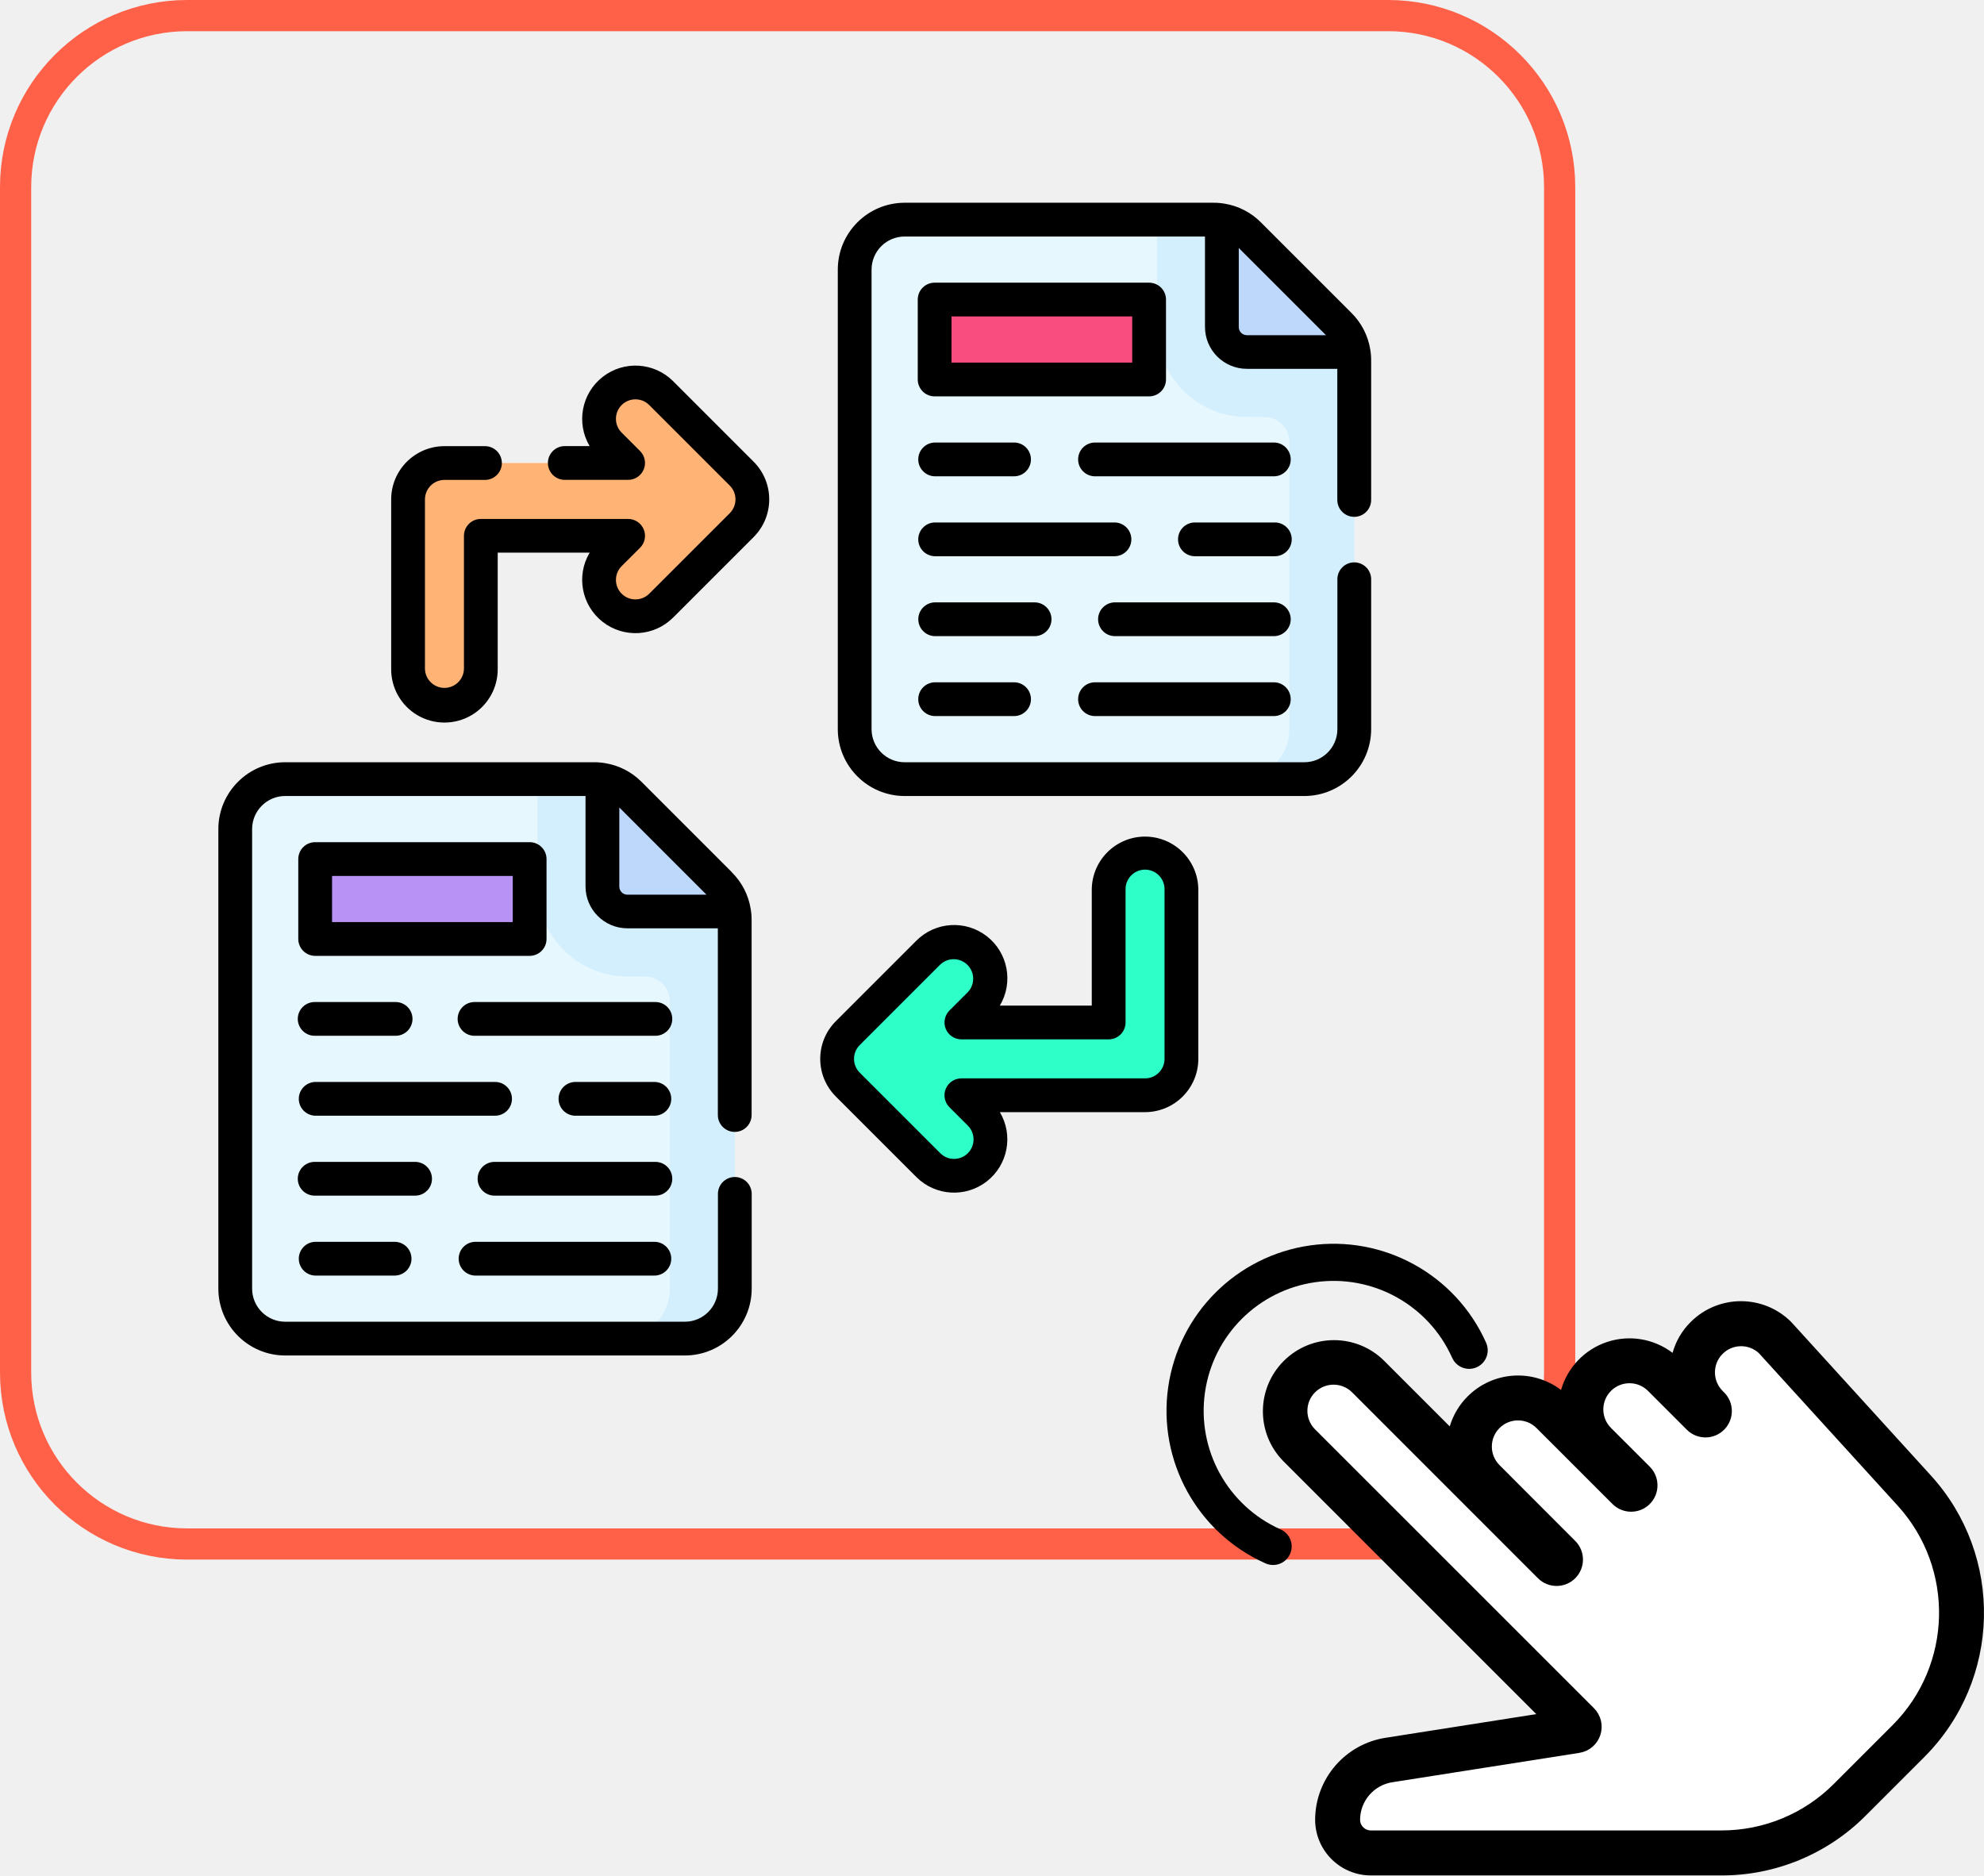
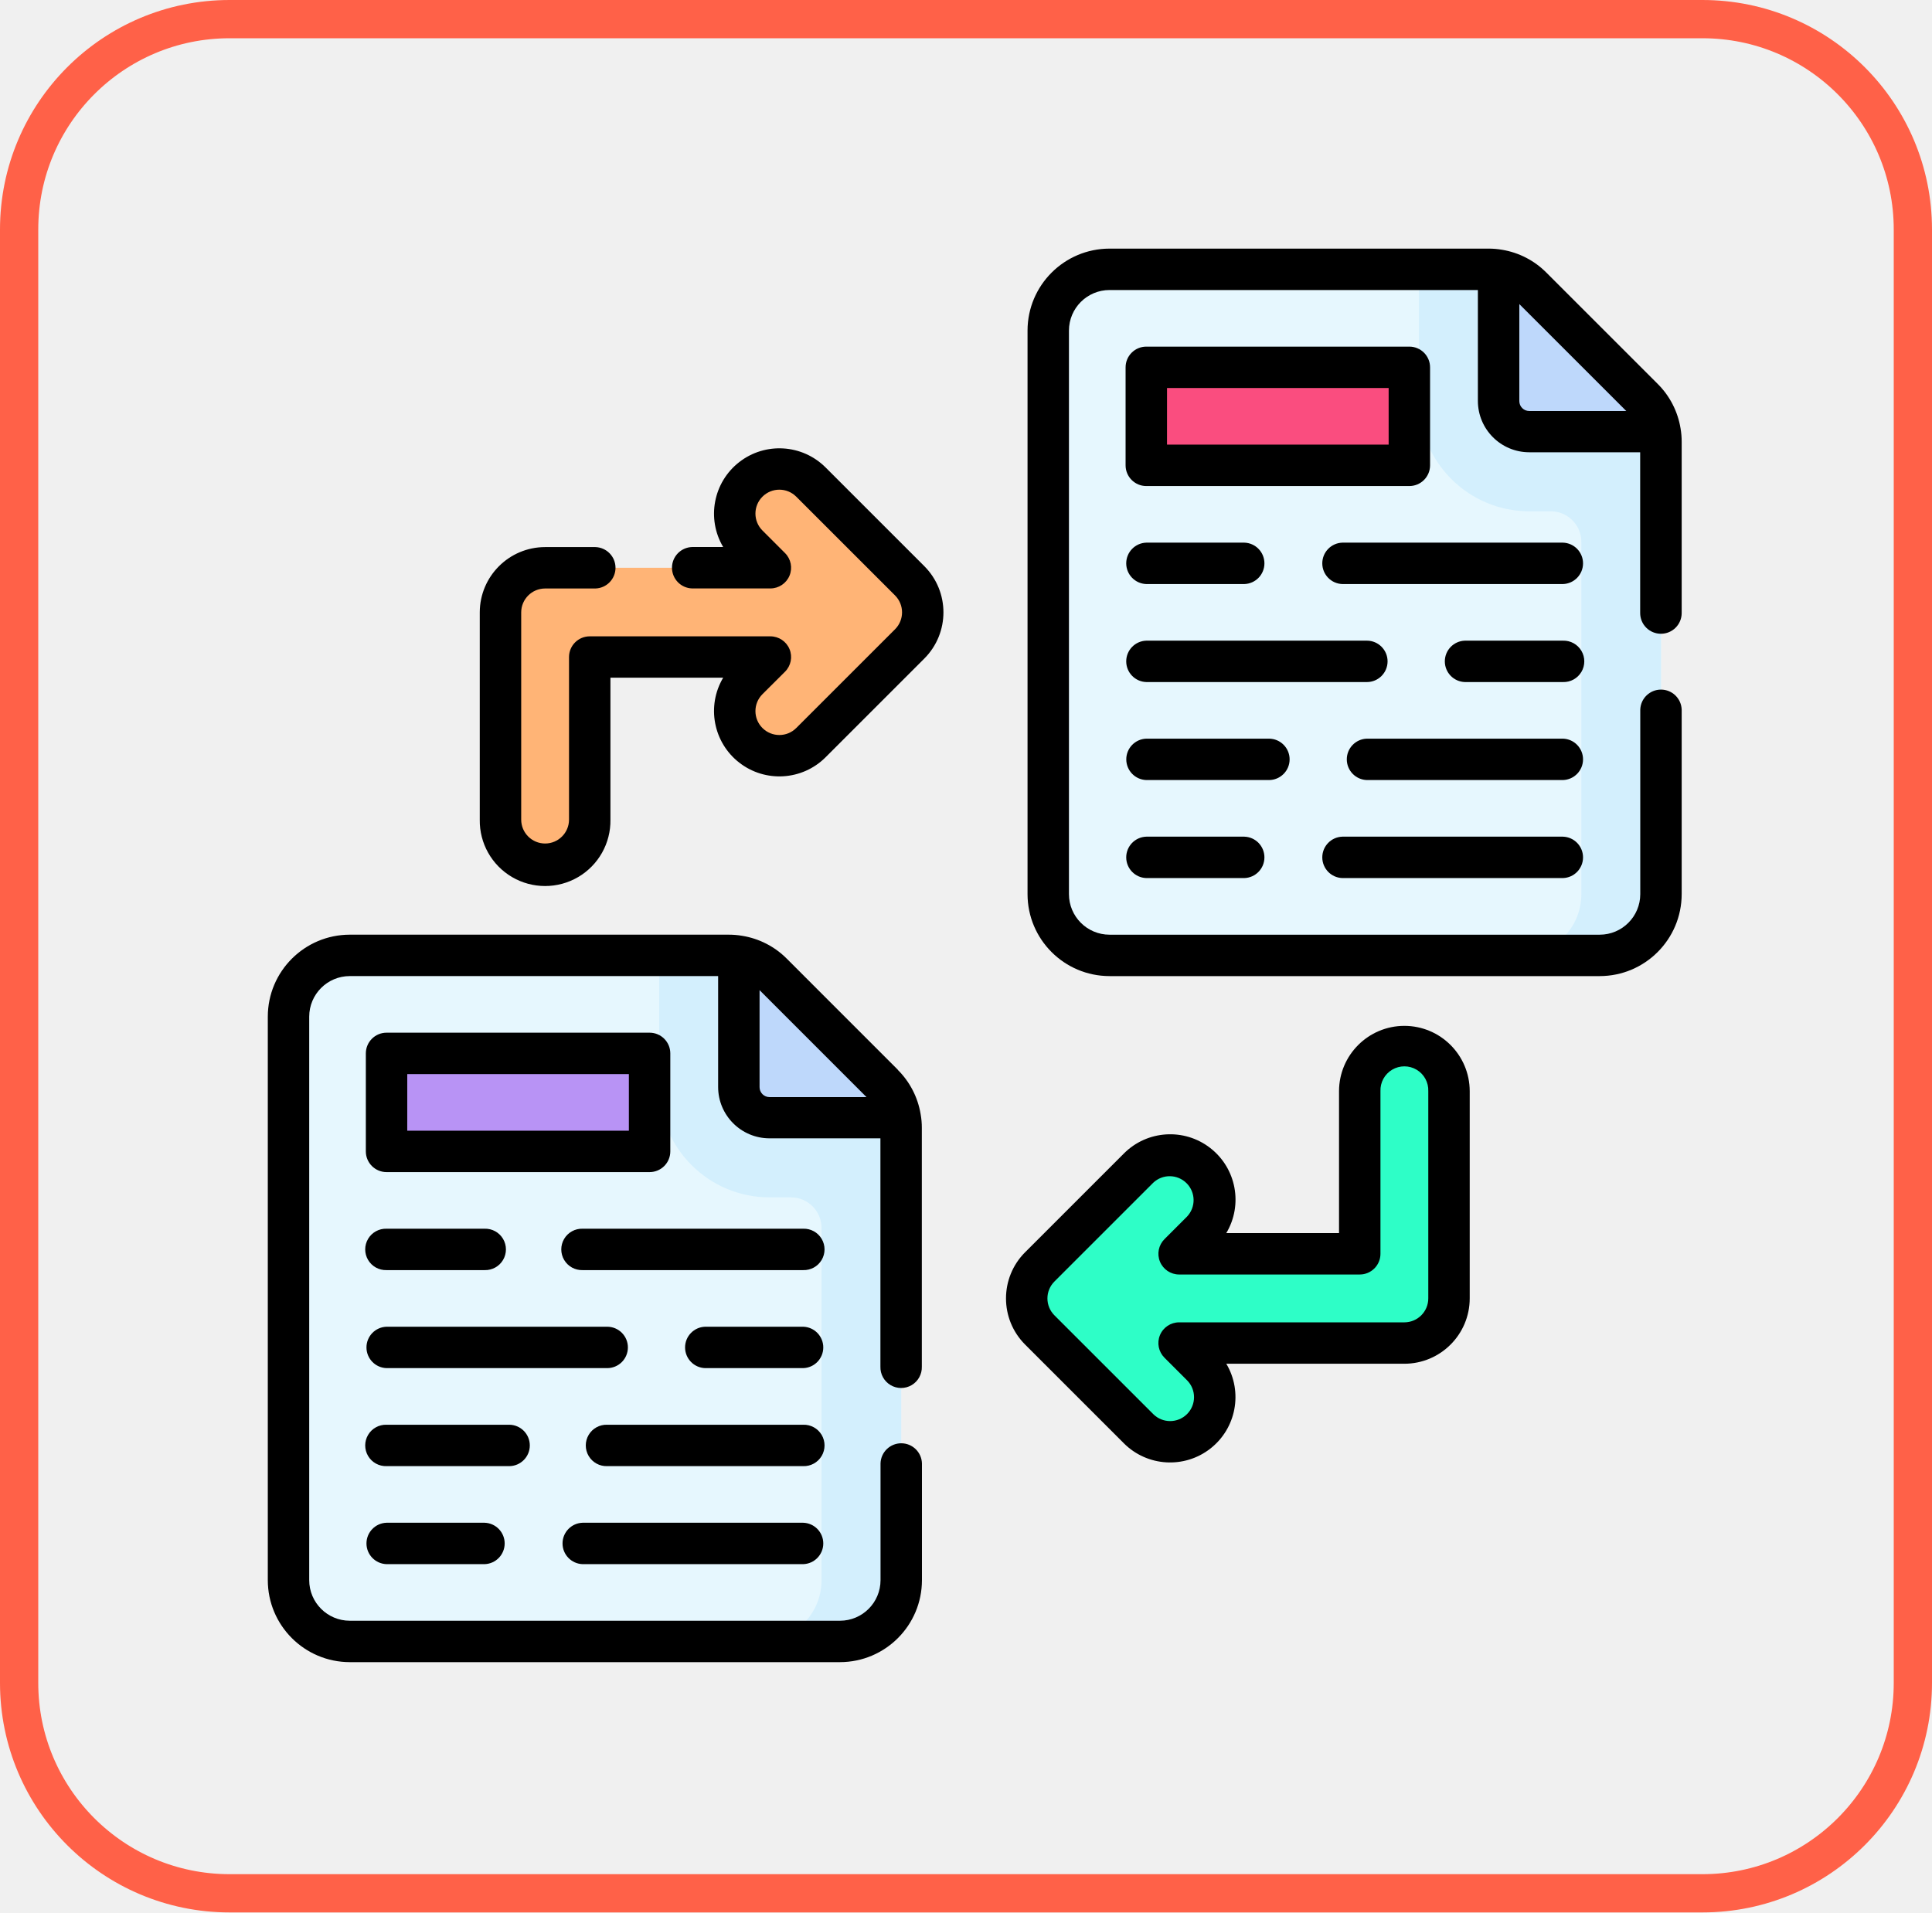
- <svg xmlns="http://www.w3.org/2000/svg" width="127.208" height="120.251" viewBox="0 0 127.208 120.251">
-   <defs>
-     <clipPath id="clip-path">
-       <rect id="Rectángulo_356241" data-name="Rectángulo 356241" width="52.417" height="40.504" fill="none" />
-     </clipPath>
-   </defs>
-   <g id="Grupo_1070071" data-name="Grupo 1070071" transform="translate(-1170 -2552)">
-     <g id="transferencia-de-archivos" transform="translate(1184 2565)">
-       <g id="Grupo_107187" data-name="Grupo 107187" transform="translate(1.083 36.957)">
-         <g id="Grupo_107183" data-name="Grupo 107183" transform="translate(0 0)">
-           <path id="Trazado_163120" data-name="Trazado 163120" d="M39.53,265.013v23.658a3.2,3.2,0,0,1-3.2,3.2H10.7a3.2,3.2,0,0,1-3.2-3.2V259.2a3.2,3.2,0,0,1,3.2-3.2H30.516a3.019,3.019,0,0,1,.525.045,3.188,3.188,0,0,1,1.739.894l5.81,5.81a3.188,3.188,0,0,1,.894,1.739,3.031,3.031,0,0,1,.045.525Z" transform="translate(-7.499 -256)" fill="#e6f7fe" />
+ <svg xmlns="http://www.w3.org/2000/svg" width="101" height="100" viewBox="0 0 101 100">
+   <g id="Grupo_1070054" data-name="Grupo 1070054" transform="translate(-1170 -2552)">
+     <g id="Grupo_1070053" data-name="Grupo 1070053">
+       <g id="Grupo_1043979" data-name="Grupo 1043979" transform="translate(14 -624)">
+         <g id="transferencia-de-archivos" transform="translate(1170 3189)">
+           <g id="Grupo_107187" data-name="Grupo 107187" transform="translate(1.083 36.957)">
+             <g id="Grupo_107183" data-name="Grupo 107183" transform="translate(0 0)">
+               <path id="Trazado_163120" data-name="Trazado 163120" d="M39.53,265.013v23.658a3.2,3.2,0,0,1-3.2,3.2H10.7a3.2,3.2,0,0,1-3.2-3.2V259.2a3.2,3.2,0,0,1,3.2-3.2H30.516a3.019,3.019,0,0,1,.525.045,3.188,3.188,0,0,1,1.739.894l5.81,5.81a3.188,3.188,0,0,1,.894,1.739,3.031,3.031,0,0,1,.045.525Z" transform="translate(-7.499 -256)" fill="#e6f7fe" />
+             </g>
+             <g id="Grupo_107184" data-name="Grupo 107184" transform="translate(19.379)">
+               <path id="Trazado_163121" data-name="Trazado 163121" d="M154.341,264.488a3.189,3.189,0,0,0-.894-1.739l-5.81-5.81a3.187,3.187,0,0,0-1.739-.894,3.018,3.018,0,0,0-.525-.045h-3.639v6.887a5.766,5.766,0,0,0,5.766,5.766h1.121a1.6,1.6,0,0,1,1.6,1.6v18.418a3.2,3.2,0,0,1-3.2,3.2h4.164a3.2,3.2,0,0,0,3.2-3.2V265.013A3.03,3.03,0,0,0,154.341,264.488Z" transform="translate(-141.734 -256)" fill="#d3effd" />
+             </g>
+             <g id="Grupo_107185" data-name="Grupo 107185" transform="translate(23.542 0.045)">
+               <path id="Trazado_163122" data-name="Trazado 163122" d="M179.02,264.754h-6.842a1.6,1.6,0,0,1-1.6-1.6v-6.842a3.188,3.188,0,0,1,1.739.894l5.81,5.81A3.187,3.187,0,0,1,179.02,264.754Z" transform="translate(-170.577 -256.311)" fill="#bed8fb" />
+             </g>
+             <g id="Grupo_107186" data-name="Grupo 107186" transform="translate(5.125 5.125)">
+               <path id="Trazado_163123" data-name="Trazado 163123" d="M43,291.5H56.751v5.125H43Z" transform="translate(-43 -291.5)" fill="#b893f5" />
+             </g>
+           </g>
+           <g id="Grupo_107192" data-name="Grupo 107192" transform="translate(40.801 1.083)">
+             <g id="Grupo_107188" data-name="Grupo 107188">
+               <path id="Trazado_163124" data-name="Trazado 163124" d="M314.655,16.513V40.171a3.2,3.2,0,0,1-3.2,3.2H285.827a3.2,3.2,0,0,1-3.2-3.2V10.7a3.2,3.2,0,0,1,3.2-3.2h19.814a3.019,3.019,0,0,1,.525.045,3.188,3.188,0,0,1,1.739.894l5.81,5.81a3.188,3.188,0,0,1,.894,1.739,3.018,3.018,0,0,1,.045.525Z" transform="translate(-282.624 -7.5)" fill="#e6f7fe" />
+             </g>
+             <g id="Grupo_107189" data-name="Grupo 107189" transform="translate(19.379 0)">
+               <path id="Trazado_163125" data-name="Trazado 163125" d="M429.466,15.988a3.189,3.189,0,0,0-.894-1.739l-5.81-5.81a3.188,3.188,0,0,0-1.739-.894A3.017,3.017,0,0,0,420.5,7.5h-3.639v6.887a5.766,5.766,0,0,0,5.766,5.766h1.121a1.6,1.6,0,0,1,1.6,1.6V40.171a3.2,3.2,0,0,1-3.2,3.2h4.164a3.2,3.2,0,0,0,3.2-3.2V16.513a3.033,3.033,0,0,0-.045-.525Z" transform="translate(-416.859 -7.5)" fill="#d3effd" />
+             </g>
+             <g id="Grupo_107190" data-name="Grupo 107190" transform="translate(23.542 0.045)">
+               <path id="Trazado_163126" data-name="Trazado 163126" d="M454.145,16.254H447.3a1.6,1.6,0,0,1-1.6-1.6V7.811a3.188,3.188,0,0,1,1.739.894l5.81,5.81A3.187,3.187,0,0,1,454.145,16.254Z" transform="translate(-445.702 -7.811)" fill="#bed8fb" />
+             </g>
+             <g id="Grupo_107191" data-name="Grupo 107191" transform="translate(5.125 5.125)">
+               <path id="Trazado_163127" data-name="Trazado 163127" d="M318.125,43h13.751v5.125H318.125Z" transform="translate(-318.125 -43)" fill="#fa4d7f" />
+             </g>
+           </g>
+           <g id="Grupo_107193" data-name="Grupo 107193" transform="translate(12.164 11.523)">
+             <path id="Trazado_163128" data-name="Trazado 163128" d="M105.652,85.664,100.488,80.5a2.333,2.333,0,0,0-3.3,3.3l1.181,1.181H86.592a2.333,2.333,0,0,0-2.333,2.333V98.15a2.333,2.333,0,0,0,4.667,0v-8.5h9.443l-1.181,1.181a2.333,2.333,0,0,0,3.3,3.3l5.164-5.164A2.333,2.333,0,0,0,105.652,85.664Z" transform="translate(-84.259 -79.816)" fill="#ffb476" />
+           </g>
+           <g id="Grupo_107194" data-name="Grupo 107194" transform="translate(39.674 41.724)">
+             <path id="Trazado_163129" data-name="Trazado 163129" d="M275.5,303.843l5.164,5.164a2.333,2.333,0,0,0,3.3-3.3l-1.181-1.181h11.777a2.333,2.333,0,0,0,2.333-2.333V291.356a2.333,2.333,0,1,0-4.667,0v8.5h-9.443l1.181-1.181a2.333,2.333,0,1,0-3.3-3.3l-5.164,5.164A2.333,2.333,0,0,0,275.5,303.843Z" transform="translate(-274.82 -289.023)" fill="#2efec7" />
+           </g>
+           <g id="Grupo_107195" data-name="Grupo 107195" transform="translate(0 0)">
+             <path id="Trazado_163130" data-name="Trazado 163130" d="M32.94,255.566l-5.81-5.812a4.243,4.243,0,0,0-2.318-1.193,4.145,4.145,0,0,0-.712-.061H4.286A4.291,4.291,0,0,0,0,252.786v29.467a4.291,4.291,0,0,0,4.286,4.286H29.911a4.291,4.291,0,0,0,4.286-4.286v-6.108a1.083,1.083,0,0,0-2.165,0v6.108a2.123,2.123,0,0,1-2.121,2.121H4.286a2.123,2.123,0,0,1-2.121-2.121V252.786a2.123,2.123,0,0,1,2.121-2.121H23.542v5.8a2.687,2.687,0,0,0,2.684,2.684h5.8v11.939a1.083,1.083,0,1,0,2.165,0V258.6a3.942,3.942,0,0,0-.062-.711,4.234,4.234,0,0,0-1.195-2.32Zm-7.232.9V251.4l5.591,5.593H26.227A.519.519,0,0,1,25.708,256.469Z" transform="translate(0 -212.626)" />
+             <path id="Trazado_163131" data-name="Trazado 163131" d="M36.583,291.29H50.334a1.083,1.083,0,0,0,1.083-1.083v-5.125A1.083,1.083,0,0,0,50.334,284H36.583a1.083,1.083,0,0,0-1.083,1.083v5.125A1.083,1.083,0,0,0,36.583,291.29Zm1.083-5.125H49.251v2.959H37.665Z" transform="translate(-30.375 -243.001)" />
+             <path id="Trazado_163132" data-name="Trazado 163132" d="M119.114,355H107.583a1.083,1.083,0,1,0,0,2.165h11.531a1.083,1.083,0,1,0,0-2.165Z" transform="translate(-91.125 -303.751)" />
+             <path id="Trazado_163133" data-name="Trazado 163133" d="M36.583,357.165h5.125a1.083,1.083,0,1,0,0-2.165H36.583a1.083,1.083,0,1,0,0,2.165Z" transform="translate(-30.375 -303.751)" />
+             <path id="Trazado_163134" data-name="Trazado 163134" d="M157.083,390.5h-5.125a1.083,1.083,0,0,0,0,2.165h5.125a1.083,1.083,0,0,0,0-2.165Z" transform="translate(-129.094 -334.126)" />
+             <path id="Trazado_163135" data-name="Trazado 163135" d="M49.2,391.583a1.083,1.083,0,0,0-1.083-1.083H36.583a1.083,1.083,0,0,0,0,2.165H48.114A1.083,1.083,0,0,0,49.2,391.583Z" transform="translate(-30.375 -334.126)" />
+             <path id="Trazado_163136" data-name="Trazado 163136" d="M126.708,426h-10.25a1.083,1.083,0,1,0,0,2.165h10.25a1.083,1.083,0,1,0,0-2.165Z" transform="translate(-98.719 -364.501)" />
+             <path id="Trazado_163137" data-name="Trazado 163137" d="M44.072,427.083A1.083,1.083,0,0,0,42.989,426H36.583a1.083,1.083,0,1,0,0,2.165h6.406A1.083,1.083,0,0,0,44.072,427.083Z" transform="translate(-30.375 -364.501)" />
+             <path id="Trazado_163138" data-name="Trazado 163138" d="M107.583,463.665h11.531a1.083,1.083,0,0,0,0-2.165H107.583a1.083,1.083,0,0,0,0,2.165Z" transform="translate(-91.125 -394.876)" />
+             <path id="Trazado_163139" data-name="Trazado 163139" d="M36.583,461.5a1.083,1.083,0,0,0,0,2.165h5.125a1.083,1.083,0,0,0,0-2.165Z" transform="translate(-30.375 -394.876)" />
+             <path id="Trazado_163140" data-name="Trazado 163140" d="M308.235,20.139a1.083,1.083,0,0,0,1.083-1.083V10.1a4.053,4.053,0,0,0-.059-.7,4.245,4.245,0,0,0-1.2-2.331l-5.811-5.811A4.233,4.233,0,0,0,299.934.061,4.127,4.127,0,0,0,299.221,0H279.407a4.291,4.291,0,0,0-4.286,4.286V33.754a4.291,4.291,0,0,0,4.286,4.286h25.625a4.291,4.291,0,0,0,4.286-4.286V24.109a1.083,1.083,0,0,0-2.165,0v9.645a2.123,2.123,0,0,1-2.121,2.121H279.407a2.123,2.123,0,0,1-2.121-2.121V4.286a2.123,2.123,0,0,1,2.121-2.121h19.257v5.8a2.687,2.687,0,0,0,2.684,2.684h5.8v8.4A1.083,1.083,0,0,0,308.235,20.139ZM300.83,7.969V2.9l5.592,5.592h-5.073a.519.519,0,0,1-.519-.519Z" transform="translate(-235.404 0)" />
+             <path id="Trazado_163141" data-name="Trazado 163141" d="M311.708,42.79h13.751a1.083,1.083,0,0,0,1.083-1.083V36.583a1.083,1.083,0,0,0-1.083-1.083H311.708a1.083,1.083,0,0,0-1.083,1.083v5.125A1.083,1.083,0,0,0,311.708,42.79Zm1.083-5.125h11.586v2.959H312.79Z" transform="translate(-265.782 -30.375)" />
+             <path id="Trazado_163142" data-name="Trazado 163142" d="M394.239,106.5H382.708a1.083,1.083,0,0,0,0,2.165h11.531a1.083,1.083,0,0,0,0-2.165Z" transform="translate(-326.532 -91.125)" />
+             <path id="Trazado_163143" data-name="Trazado 163143" d="M311.708,108.665h5.125a1.083,1.083,0,0,0,0-2.165h-5.125a1.083,1.083,0,0,0,0,2.165Z" transform="translate(-265.782 -91.125)" />
+             <path id="Trazado_163144" data-name="Trazado 163144" d="M432.208,142h-5.125a1.083,1.083,0,0,0,0,2.165h5.125a1.083,1.083,0,1,0,0-2.165Z" transform="translate(-364.501 -121.5)" />
+             <path id="Trazado_163145" data-name="Trazado 163145" d="M324.321,143.083A1.083,1.083,0,0,0,323.239,142H311.708a1.083,1.083,0,0,0,0,2.165h11.531A1.083,1.083,0,0,0,324.321,143.083Z" transform="translate(-265.782 -121.5)" />
+             <path id="Trazado_163146" data-name="Trazado 163146" d="M401.833,177.5h-10.25a1.083,1.083,0,0,0,0,2.165h10.25a1.083,1.083,0,0,0,0-2.165Z" transform="translate(-334.126 -151.876)" />
+             <path id="Trazado_163147" data-name="Trazado 163147" d="M319.2,178.583a1.083,1.083,0,0,0-1.083-1.083h-6.406a1.083,1.083,0,0,0,0,2.165h6.406A1.083,1.083,0,0,0,319.2,178.583Z" transform="translate(-265.782 -151.876)" />
+             <path id="Trazado_163148" data-name="Trazado 163148" d="M382.708,215.165h11.531a1.083,1.083,0,0,0,0-2.165H382.708a1.083,1.083,0,0,0,0,2.165Z" transform="translate(-326.532 -182.251)" />
+             <path id="Trazado_163149" data-name="Trazado 163149" d="M311.708,213a1.083,1.083,0,0,0,0,2.165h5.125a1.083,1.083,0,0,0,0-2.165Z" transform="translate(-265.782 -182.251)" />
+             <path id="Trazado_163150" data-name="Trazado 163150" d="M94.836,73.318a3.417,3.417,0,0,0-5.351,4.164H87.859a1.083,1.083,0,0,0,0,2.165h4.094a1.083,1.083,0,0,0,.766-1.848l-1.181-1.181a1.25,1.25,0,1,1,1.767-1.769l5.165,5.164a1.252,1.252,0,0,1,0,1.769l-5.165,5.164a1.25,1.25,0,1,1-1.767-1.769L92.719,84a1.083,1.083,0,0,0-.766-1.848H82.509a1.083,1.083,0,0,0-1.083,1.083v8.5a1.25,1.25,0,1,1-2.5,0V80.9a1.252,1.252,0,0,1,1.25-1.25h2.63a1.083,1.083,0,0,0,0-2.165h-2.63A3.42,3.42,0,0,0,76.76,80.9V91.734a3.416,3.416,0,1,0,6.831,0v-7.42h5.894a3.417,3.417,0,0,0,5.351,4.164L100,83.314a3.42,3.42,0,0,0,0-4.832Z" transform="translate(-65.679 -61.878)" />
+             <path id="Trazado_163151" data-name="Trazado 163151" d="M288.145,281.524a3.42,3.42,0,0,0-3.416,3.416v7.42h-5.894a3.416,3.416,0,0,0-5.351-4.164l-5.164,5.164a3.415,3.415,0,0,0,0,4.831h0l5.164,5.164a3.417,3.417,0,0,0,5.352-4.163h9.309a3.42,3.42,0,0,0,3.416-3.416V284.94A3.419,3.419,0,0,0,288.145,281.524Zm1.25,14.252a1.252,1.252,0,0,1-1.25,1.251H276.368a1.083,1.083,0,0,0-.766,1.848l1.181,1.181a1.25,1.25,0,1,1-1.768,1.768l-5.164-5.164h0a1.25,1.25,0,0,1,0-1.768l5.164-5.164a1.251,1.251,0,0,1,1.769,1.768l-1.181,1.181a1.083,1.083,0,0,0,.766,1.848h9.443a1.083,1.083,0,0,0,1.083-1.083v-8.5a1.251,1.251,0,1,1,2.5,0Z" transform="translate(-228.728 -240.882)" />
+           </g>
        </g>
-         <g id="Grupo_107184" data-name="Grupo 107184" transform="translate(19.379)">
-           <path id="Trazado_163121" data-name="Trazado 163121" d="M154.341,264.488a3.189,3.189,0,0,0-.894-1.739l-5.81-5.81a3.187,3.187,0,0,0-1.739-.894,3.018,3.018,0,0,0-.525-.045h-3.639v6.887a5.766,5.766,0,0,0,5.766,5.766h1.121a1.6,1.6,0,0,1,1.6,1.6v18.418a3.2,3.2,0,0,1-3.2,3.2h4.164a3.2,3.2,0,0,0,3.2-3.2V265.013A3.03,3.03,0,0,0,154.341,264.488Z" transform="translate(-141.734 -256)" fill="#d3effd" />
-         </g>
-         <g id="Grupo_107185" data-name="Grupo 107185" transform="translate(23.542 0.045)">
-           <path id="Trazado_163122" data-name="Trazado 163122" d="M179.02,264.754h-6.842a1.6,1.6,0,0,1-1.6-1.6v-6.842a3.188,3.188,0,0,1,1.739.894l5.81,5.81A3.187,3.187,0,0,1,179.02,264.754Z" transform="translate(-170.577 -256.311)" fill="#bed8fb" />
-         </g>
-         <g id="Grupo_107186" data-name="Grupo 107186" transform="translate(5.125 5.125)">
-           <path id="Trazado_163123" data-name="Trazado 163123" d="M43,291.5H56.751v5.125H43Z" transform="translate(-43 -291.5)" fill="#b893f5" />
+         <g id="Rectángulo_356240" data-name="Rectángulo 356240" transform="translate(1156 3176)" fill="none" stroke="#ff6148" stroke-width="2">
+           <rect width="101" height="100" rx="12" stroke="none" />
+           <rect x="1" y="1" width="99" height="98" rx="11" fill="none" />
        </g>
      </g>
-       <g id="Grupo_107192" data-name="Grupo 107192" transform="translate(40.801 1.083)">
-         <g id="Grupo_107188" data-name="Grupo 107188">
-           <path id="Trazado_163124" data-name="Trazado 163124" d="M314.655,16.513V40.171a3.2,3.2,0,0,1-3.2,3.2H285.827a3.2,3.2,0,0,1-3.2-3.2V10.7a3.2,3.2,0,0,1,3.2-3.2h19.814a3.019,3.019,0,0,1,.525.045,3.188,3.188,0,0,1,1.739.894l5.81,5.81a3.188,3.188,0,0,1,.894,1.739,3.018,3.018,0,0,1,.045.525Z" transform="translate(-282.624 -7.5)" fill="#e6f7fe" />
-         </g>
-         <g id="Grupo_107189" data-name="Grupo 107189" transform="translate(19.379 0)">
-           <path id="Trazado_163125" data-name="Trazado 163125" d="M429.466,15.988a3.189,3.189,0,0,0-.894-1.739l-5.81-5.81a3.188,3.188,0,0,0-1.739-.894A3.017,3.017,0,0,0,420.5,7.5h-3.639v6.887a5.766,5.766,0,0,0,5.766,5.766h1.121a1.6,1.6,0,0,1,1.6,1.6V40.171a3.2,3.2,0,0,1-3.2,3.2h4.164a3.2,3.2,0,0,0,3.2-3.2V16.513a3.033,3.033,0,0,0-.045-.525Z" transform="translate(-416.859 -7.5)" fill="#d3effd" />
-         </g>
-         <g id="Grupo_107190" data-name="Grupo 107190" transform="translate(23.542 0.045)">
-           <path id="Trazado_163126" data-name="Trazado 163126" d="M454.145,16.254H447.3a1.6,1.6,0,0,1-1.6-1.6V7.811a3.188,3.188,0,0,1,1.739.894l5.81,5.81A3.187,3.187,0,0,1,454.145,16.254Z" transform="translate(-445.702 -7.811)" fill="#bed8fb" />
-         </g>
-         <g id="Grupo_107191" data-name="Grupo 107191" transform="translate(5.125 5.125)">
-           <path id="Trazado_163127" data-name="Trazado 163127" d="M318.125,43h13.751v5.125H318.125Z" transform="translate(-318.125 -43)" fill="#fa4d7f" />
-         </g>
-       </g>
-       <g id="Grupo_107193" data-name="Grupo 107193" transform="translate(12.164 11.523)">
-         <path id="Trazado_163128" data-name="Trazado 163128" d="M105.652,85.664,100.488,80.5a2.333,2.333,0,0,0-3.3,3.3l1.181,1.181H86.592a2.333,2.333,0,0,0-2.333,2.333V98.15a2.333,2.333,0,0,0,4.667,0v-8.5h9.443l-1.181,1.181a2.333,2.333,0,0,0,3.3,3.3l5.164-5.164A2.333,2.333,0,0,0,105.652,85.664Z" transform="translate(-84.259 -79.816)" fill="#ffb476" />
-       </g>
-       <g id="Grupo_107194" data-name="Grupo 107194" transform="translate(39.674 41.724)">
-         <path id="Trazado_163129" data-name="Trazado 163129" d="M275.5,303.843l5.164,5.164a2.333,2.333,0,0,0,3.3-3.3l-1.181-1.181h11.777a2.333,2.333,0,0,0,2.333-2.333V291.356a2.333,2.333,0,1,0-4.667,0v8.5h-9.443l1.181-1.181a2.333,2.333,0,1,0-3.3-3.3l-5.164,5.164A2.333,2.333,0,0,0,275.5,303.843Z" transform="translate(-274.82 -289.023)" fill="#2efec7" />
-       </g>
-       <g id="Grupo_107195" data-name="Grupo 107195" transform="translate(0 0)">
-         <path id="Trazado_163130" data-name="Trazado 163130" d="M32.94,255.566l-5.81-5.812a4.243,4.243,0,0,0-2.318-1.193,4.145,4.145,0,0,0-.712-.061H4.286A4.291,4.291,0,0,0,0,252.786v29.467a4.291,4.291,0,0,0,4.286,4.286H29.911a4.291,4.291,0,0,0,4.286-4.286v-6.108a1.083,1.083,0,0,0-2.165,0v6.108a2.123,2.123,0,0,1-2.121,2.121H4.286a2.123,2.123,0,0,1-2.121-2.121V252.786a2.123,2.123,0,0,1,2.121-2.121H23.542v5.8a2.687,2.687,0,0,0,2.684,2.684h5.8v11.939a1.083,1.083,0,1,0,2.165,0V258.6a3.942,3.942,0,0,0-.062-.711,4.234,4.234,0,0,0-1.195-2.32Zm-7.232.9V251.4l5.591,5.593H26.227A.519.519,0,0,1,25.708,256.469Z" transform="translate(0 -212.626)" />
-         <path id="Trazado_163131" data-name="Trazado 163131" d="M36.583,291.29H50.334a1.083,1.083,0,0,0,1.083-1.083v-5.125A1.083,1.083,0,0,0,50.334,284H36.583a1.083,1.083,0,0,0-1.083,1.083v5.125A1.083,1.083,0,0,0,36.583,291.29Zm1.083-5.125H49.251v2.959H37.665Z" transform="translate(-30.375 -243.001)" />
-         <path id="Trazado_163132" data-name="Trazado 163132" d="M119.114,355H107.583a1.083,1.083,0,1,0,0,2.165h11.531a1.083,1.083,0,1,0,0-2.165Z" transform="translate(-91.125 -303.751)" />
-         <path id="Trazado_163133" data-name="Trazado 163133" d="M36.583,357.165h5.125a1.083,1.083,0,1,0,0-2.165H36.583a1.083,1.083,0,1,0,0,2.165Z" transform="translate(-30.375 -303.751)" />
-         <path id="Trazado_163134" data-name="Trazado 163134" d="M157.083,390.5h-5.125a1.083,1.083,0,0,0,0,2.165h5.125a1.083,1.083,0,0,0,0-2.165Z" transform="translate(-129.094 -334.126)" />
-         <path id="Trazado_163135" data-name="Trazado 163135" d="M49.2,391.583a1.083,1.083,0,0,0-1.083-1.083H36.583a1.083,1.083,0,0,0,0,2.165H48.114A1.083,1.083,0,0,0,49.2,391.583Z" transform="translate(-30.375 -334.126)" />
-         <path id="Trazado_163136" data-name="Trazado 163136" d="M126.708,426h-10.25a1.083,1.083,0,1,0,0,2.165h10.25a1.083,1.083,0,1,0,0-2.165Z" transform="translate(-98.719 -364.501)" />
-         <path id="Trazado_163137" data-name="Trazado 163137" d="M44.072,427.083A1.083,1.083,0,0,0,42.989,426H36.583a1.083,1.083,0,1,0,0,2.165h6.406A1.083,1.083,0,0,0,44.072,427.083Z" transform="translate(-30.375 -364.501)" />
-         <path id="Trazado_163138" data-name="Trazado 163138" d="M107.583,463.665h11.531a1.083,1.083,0,0,0,0-2.165H107.583a1.083,1.083,0,0,0,0,2.165Z" transform="translate(-91.125 -394.876)" />
-         <path id="Trazado_163139" data-name="Trazado 163139" d="M36.583,461.5a1.083,1.083,0,0,0,0,2.165h5.125a1.083,1.083,0,0,0,0-2.165Z" transform="translate(-30.375 -394.876)" />
-         <path id="Trazado_163140" data-name="Trazado 163140" d="M308.235,20.139a1.083,1.083,0,0,0,1.083-1.083V10.1a4.053,4.053,0,0,0-.059-.7,4.245,4.245,0,0,0-1.2-2.331l-5.811-5.811A4.233,4.233,0,0,0,299.934.061,4.127,4.127,0,0,0,299.221,0H279.407a4.291,4.291,0,0,0-4.286,4.286V33.754a4.291,4.291,0,0,0,4.286,4.286h25.625a4.291,4.291,0,0,0,4.286-4.286V24.109a1.083,1.083,0,0,0-2.165,0v9.645a2.123,2.123,0,0,1-2.121,2.121H279.407a2.123,2.123,0,0,1-2.121-2.121V4.286a2.123,2.123,0,0,1,2.121-2.121h19.257v5.8a2.687,2.687,0,0,0,2.684,2.684h5.8v8.4A1.083,1.083,0,0,0,308.235,20.139ZM300.83,7.969V2.9l5.592,5.592h-5.073a.519.519,0,0,1-.519-.519Z" transform="translate(-235.404 0)" />
-         <path id="Trazado_163141" data-name="Trazado 163141" d="M311.708,42.79h13.751a1.083,1.083,0,0,0,1.083-1.083V36.583a1.083,1.083,0,0,0-1.083-1.083H311.708a1.083,1.083,0,0,0-1.083,1.083v5.125A1.083,1.083,0,0,0,311.708,42.79Zm1.083-5.125h11.586v2.959H312.79Z" transform="translate(-265.782 -30.375)" />
-         <path id="Trazado_163142" data-name="Trazado 163142" d="M394.239,106.5H382.708a1.083,1.083,0,0,0,0,2.165h11.531a1.083,1.083,0,0,0,0-2.165Z" transform="translate(-326.532 -91.125)" />
-         <path id="Trazado_163143" data-name="Trazado 163143" d="M311.708,108.665h5.125a1.083,1.083,0,0,0,0-2.165h-5.125a1.083,1.083,0,0,0,0,2.165Z" transform="translate(-265.782 -91.125)" />
-         <path id="Trazado_163144" data-name="Trazado 163144" d="M432.208,142h-5.125a1.083,1.083,0,0,0,0,2.165h5.125a1.083,1.083,0,1,0,0-2.165Z" transform="translate(-364.501 -121.5)" />
-         <path id="Trazado_163145" data-name="Trazado 163145" d="M324.321,143.083A1.083,1.083,0,0,0,323.239,142H311.708a1.083,1.083,0,0,0,0,2.165h11.531A1.083,1.083,0,0,0,324.321,143.083Z" transform="translate(-265.782 -121.5)" />
-         <path id="Trazado_163146" data-name="Trazado 163146" d="M401.833,177.5h-10.25a1.083,1.083,0,0,0,0,2.165h10.25a1.083,1.083,0,0,0,0-2.165Z" transform="translate(-334.126 -151.876)" />
-         <path id="Trazado_163147" data-name="Trazado 163147" d="M319.2,178.583a1.083,1.083,0,0,0-1.083-1.083h-6.406a1.083,1.083,0,0,0,0,2.165h6.406A1.083,1.083,0,0,0,319.2,178.583Z" transform="translate(-265.782 -151.876)" />
-         <path id="Trazado_163148" data-name="Trazado 163148" d="M382.708,215.165h11.531a1.083,1.083,0,0,0,0-2.165H382.708a1.083,1.083,0,0,0,0,2.165Z" transform="translate(-326.532 -182.251)" />
-         <path id="Trazado_163149" data-name="Trazado 163149" d="M311.708,213a1.083,1.083,0,0,0,0,2.165h5.125a1.083,1.083,0,0,0,0-2.165Z" transform="translate(-265.782 -182.251)" />
-         <path id="Trazado_163150" data-name="Trazado 163150" d="M94.836,73.318a3.417,3.417,0,0,0-5.351,4.164H87.859a1.083,1.083,0,0,0,0,2.165h4.094a1.083,1.083,0,0,0,.766-1.848l-1.181-1.181a1.25,1.25,0,1,1,1.767-1.769l5.165,5.164a1.252,1.252,0,0,1,0,1.769l-5.165,5.164a1.25,1.25,0,1,1-1.767-1.769L92.719,84a1.083,1.083,0,0,0-.766-1.848H82.509a1.083,1.083,0,0,0-1.083,1.083v8.5a1.25,1.25,0,1,1-2.5,0V80.9a1.252,1.252,0,0,1,1.25-1.25h2.63a1.083,1.083,0,0,0,0-2.165h-2.63A3.42,3.42,0,0,0,76.76,80.9V91.734a3.416,3.416,0,1,0,6.831,0v-7.42h5.894a3.417,3.417,0,0,0,5.351,4.164L100,83.314a3.42,3.42,0,0,0,0-4.832Z" transform="translate(-65.679 -61.878)" />
-         <path id="Trazado_163151" data-name="Trazado 163151" d="M288.145,281.524a3.42,3.42,0,0,0-3.416,3.416v7.42h-5.894a3.416,3.416,0,0,0-5.351-4.164l-5.164,5.164a3.415,3.415,0,0,0,0,4.831h0l5.164,5.164a3.417,3.417,0,0,0,5.352-4.163h9.309a3.42,3.42,0,0,0,3.416-3.416V284.94A3.419,3.419,0,0,0,288.145,281.524Zm1.25,14.252a1.252,1.252,0,0,1-1.25,1.251H276.368a1.083,1.083,0,0,0-.766,1.848l1.181,1.181a1.25,1.25,0,1,1-1.768,1.768l-5.164-5.164h0a1.25,1.25,0,0,1,0-1.768l5.164-5.164a1.251,1.251,0,0,1,1.769,1.768l-1.181,1.181a1.083,1.083,0,0,0,.766,1.848h9.443a1.083,1.083,0,0,0,1.083-1.083v-8.5a1.251,1.251,0,1,1,2.5,0Z" transform="translate(-228.728 -240.882)" />
-       </g>
-     </g>
-     <g id="Rectángulo_356240" data-name="Rectángulo 356240" transform="translate(1170 2552)" fill="none" stroke="#ff6148" stroke-width="2">
-       <rect width="101" height="100" rx="12" stroke="none" />
-       <rect x="1" y="1" width="99" height="98" rx="11" fill="none" />
-     </g>
-     <g id="Grupo_1043980" data-name="Grupo 1043980" transform="translate(1244.791 2631.747)" clip-path="url(#clip-path)">
-       <path id="Trazado_771134" data-name="Trazado 771134" d="M106.275,54.839a2.179,2.179,0,0,0-3.04,3.121l.1.1a1.191,1.191,0,0,1-1.661,1.708,0,0,0,0,0,0,0h0l0,0,0,0,0,0s0,0,0,0l-2.5-2.5a2.178,2.178,0,0,0-3.081,3.081l2.485,2.485a1.191,1.191,0,1,1-1.682,1.687l-4.87-4.87a2.178,2.178,0,0,0-3.081,3.081L93.8,67.594a1.191,1.191,0,1,1-1.682,1.687L80.2,57.36a2.178,2.178,0,0,0-3.081,3.081L95,78.318a1.19,1.19,0,0,1-.658,2.018L82.392,82.213a2.948,2.948,0,0,0-2.533,2.9,1.192,1.192,0,0,0,1.191,1.191h22.466a10.651,10.651,0,0,0,7.582-3.14l3.748-3.748a10.708,10.708,0,0,0,.35-14.775Z" transform="translate(-67.946 -48.185)" fill="#fff" />
-       <path id="Trazado_771135" data-name="Trazado 771135" d="M106.275,54.839a2.179,2.179,0,0,0-3.04,3.121l.1.1a1.191,1.191,0,0,1-1.661,1.708,0,0,0,0,0,0,0h0l0,0,0,0,0,0s0,0,0,0l-2.5-2.5a2.178,2.178,0,0,0-3.081,3.081l2.485,2.485a1.191,1.191,0,1,1-1.682,1.687l-4.87-4.87a2.178,2.178,0,0,0-3.081,3.081L93.8,67.594a1.191,1.191,0,1,1-1.682,1.687L80.2,57.36a2.178,2.178,0,0,0-3.081,3.081L95,78.318a1.19,1.19,0,0,1-.658,2.018L82.392,82.213a2.948,2.948,0,0,0-2.533,2.9,1.192,1.192,0,0,0,1.191,1.191h22.466a10.651,10.651,0,0,0,7.582-3.14l3.748-3.748a10.708,10.708,0,0,0,.35-14.775Z" transform="translate(-67.946 -48.185)" fill="none" stroke="#000" stroke-miterlimit="10" stroke-width="1" />
-       <path id="Trazado_771136" data-name="Trazado 771136" d="M89.045,34.3a4.561,4.561,0,0,0-6.45.014,4.459,4.459,0,0,0-1.153,1.97,4.564,4.564,0,0,0-7.15,2.38,4.566,4.566,0,0,0-5.992.415A4.509,4.509,0,0,0,67.156,41l-4.222-4.222a4.561,4.561,0,0,0-6.45,6.45L72.705,59.448l-9.621,1.511a5.337,5.337,0,0,0-4.56,5.258A3.578,3.578,0,0,0,62.1,69.791H84.564a13.018,13.018,0,0,0,9.266-3.838l3.748-3.748A13.088,13.088,0,0,0,98,44.143Zm6.848,26.223-3.748,3.748a10.651,10.651,0,0,1-7.582,3.14H62.1a1.192,1.192,0,0,1-1.191-1.191,2.948,2.948,0,0,1,2.533-2.9l11.949-1.878a1.19,1.19,0,0,0,.658-2.018L58.169,41.543a2.178,2.178,0,0,1,3.081-3.081l11.92,11.92A1.191,1.191,0,1,0,74.852,48.7l-4.868-4.868a2.178,2.178,0,0,1,3.081-3.081l4.87,4.87a1.191,1.191,0,1,0,1.682-1.687l-2.485-2.485a2.178,2.178,0,0,1,3.081-3.081l2.5,2.5s0,0,0,0l0,0,0,0,0,0h0a0,0,0,0,1,0,0,1.191,1.191,0,0,0,1.661-1.708l-.1-.1a2.179,2.179,0,0,1,3.04-3.121l8.921,9.8a10.708,10.708,0,0,1-.35,14.775" transform="translate(-48.993 -29.287)" />
-       <path id="Trazado_771137" data-name="Trazado 771137" d="M7.3,18.31A8.329,8.329,0,1,1,18.311,7.3a1.191,1.191,0,1,0,2.17-.981A10.711,10.711,0,1,0,6.321,20.483,1.192,1.192,0,1,0,7.3,18.31" />
    </g>
  </g>
</svg>
